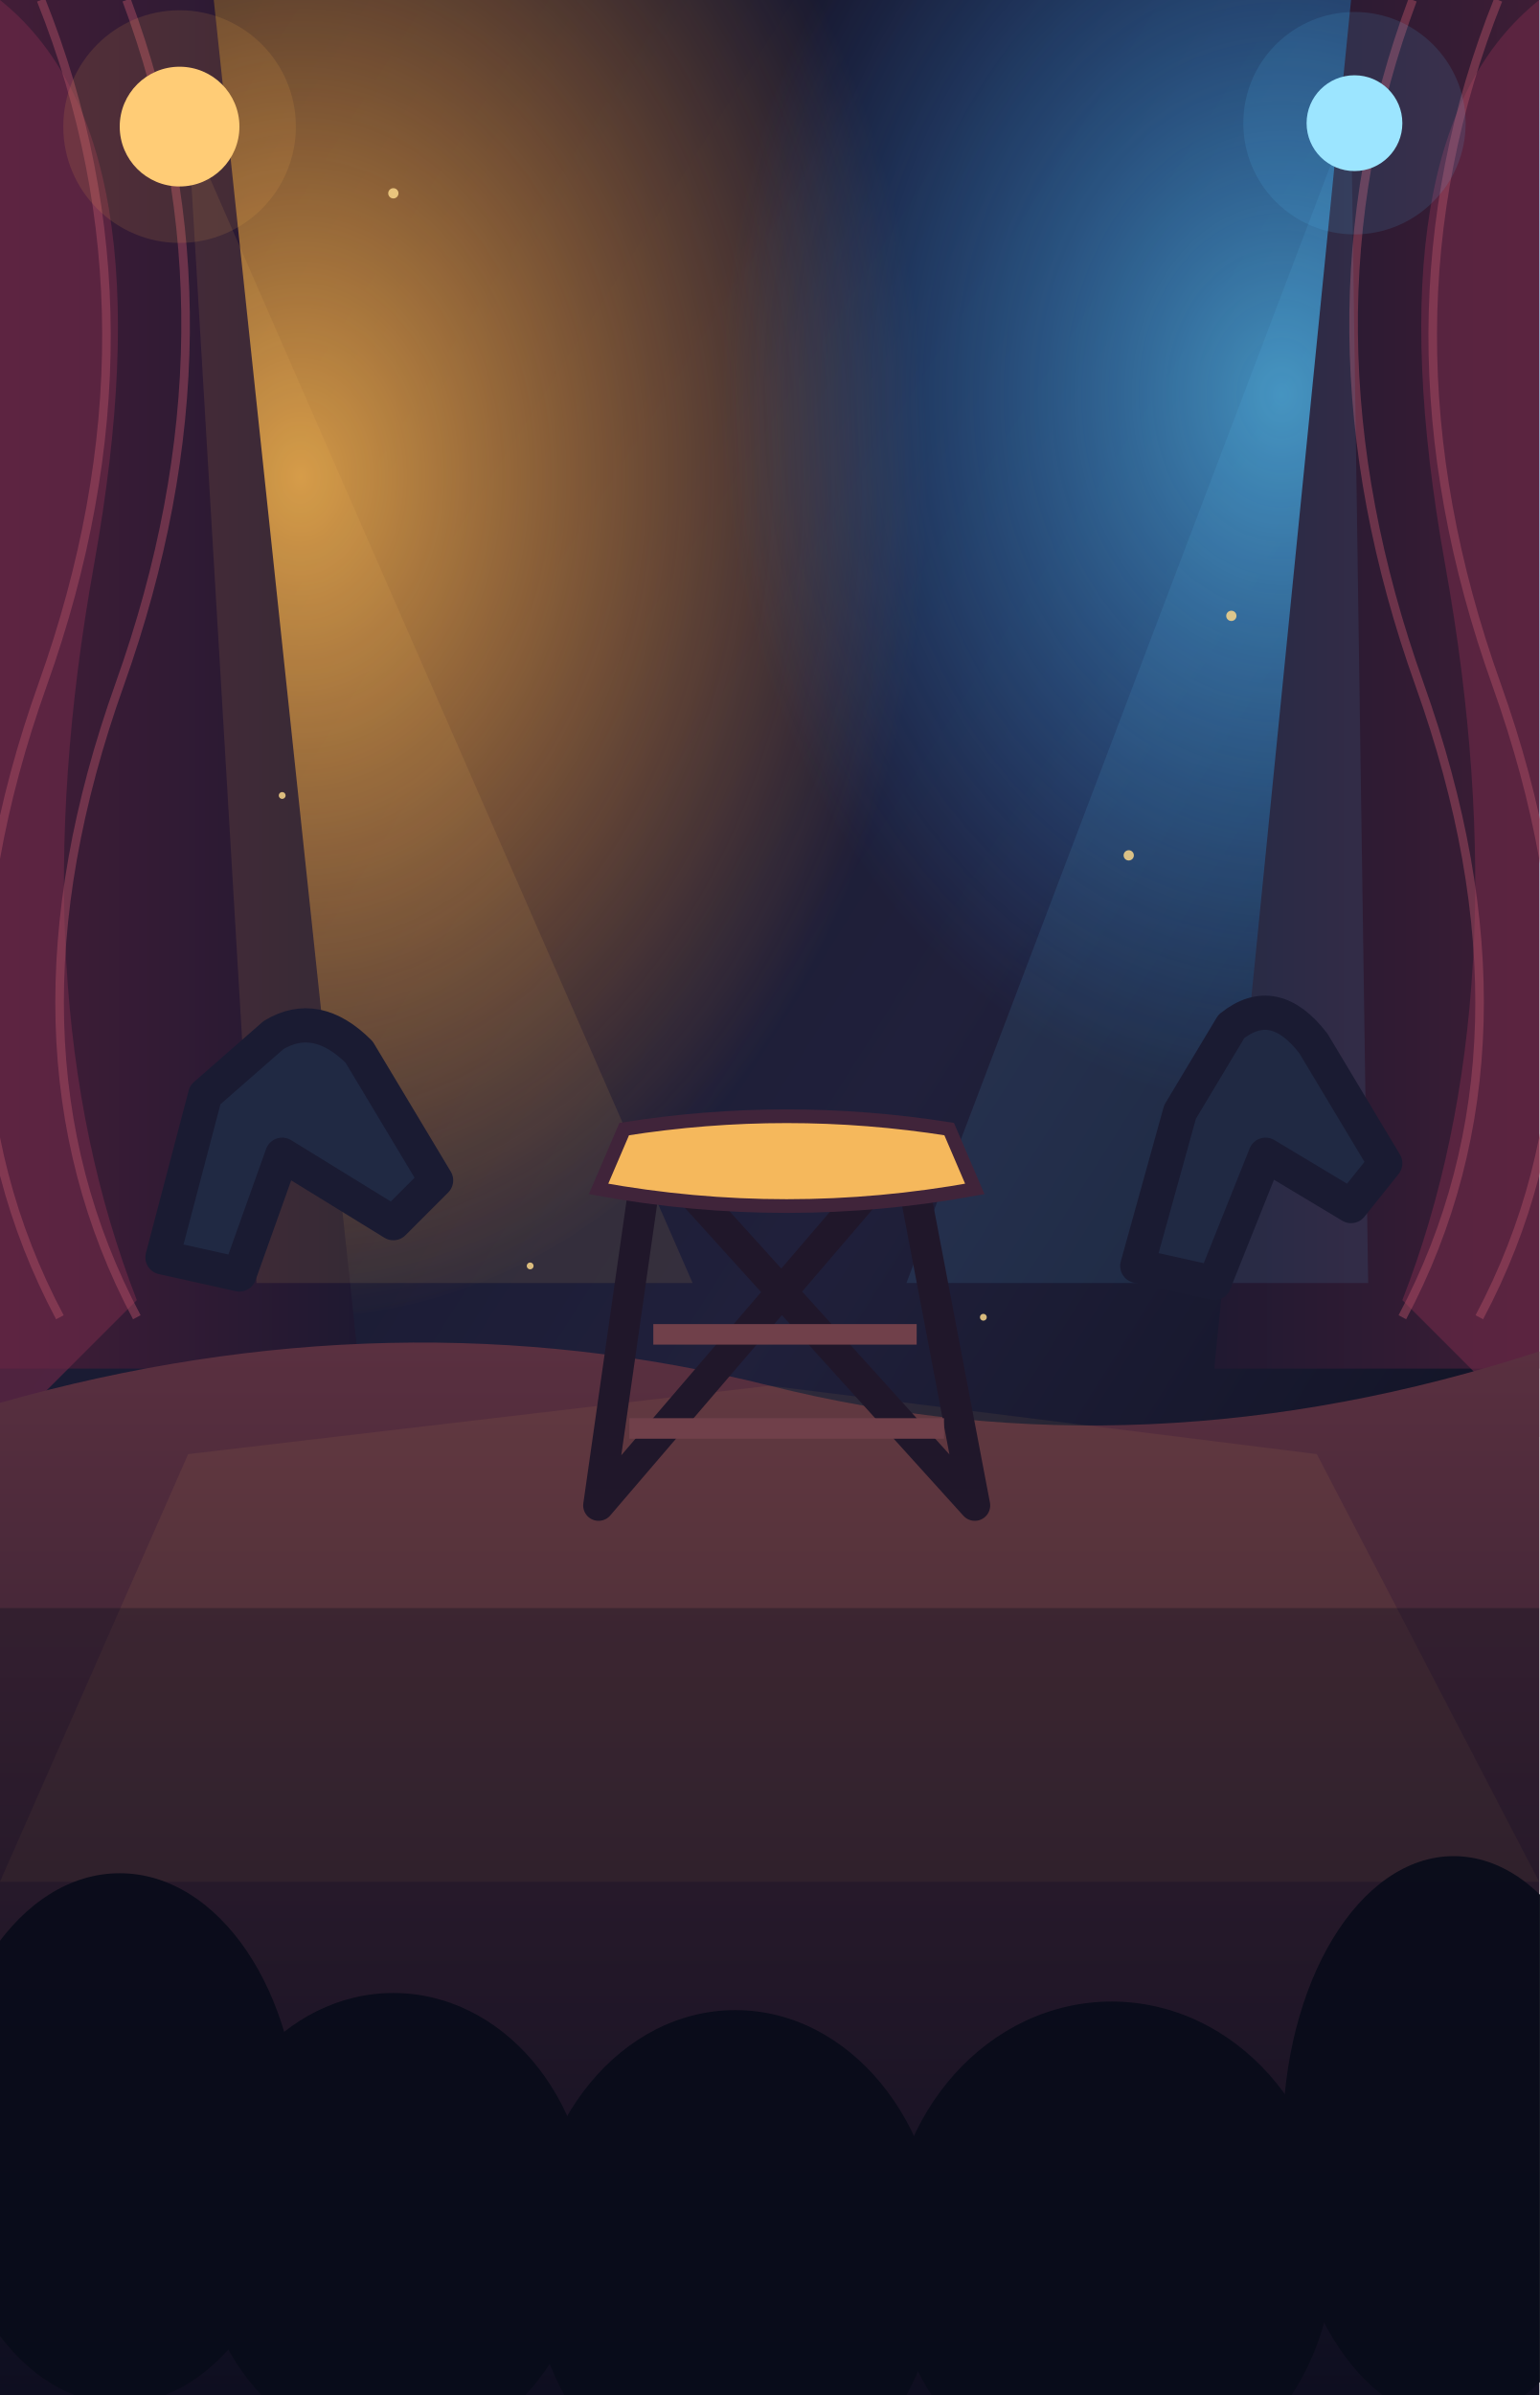
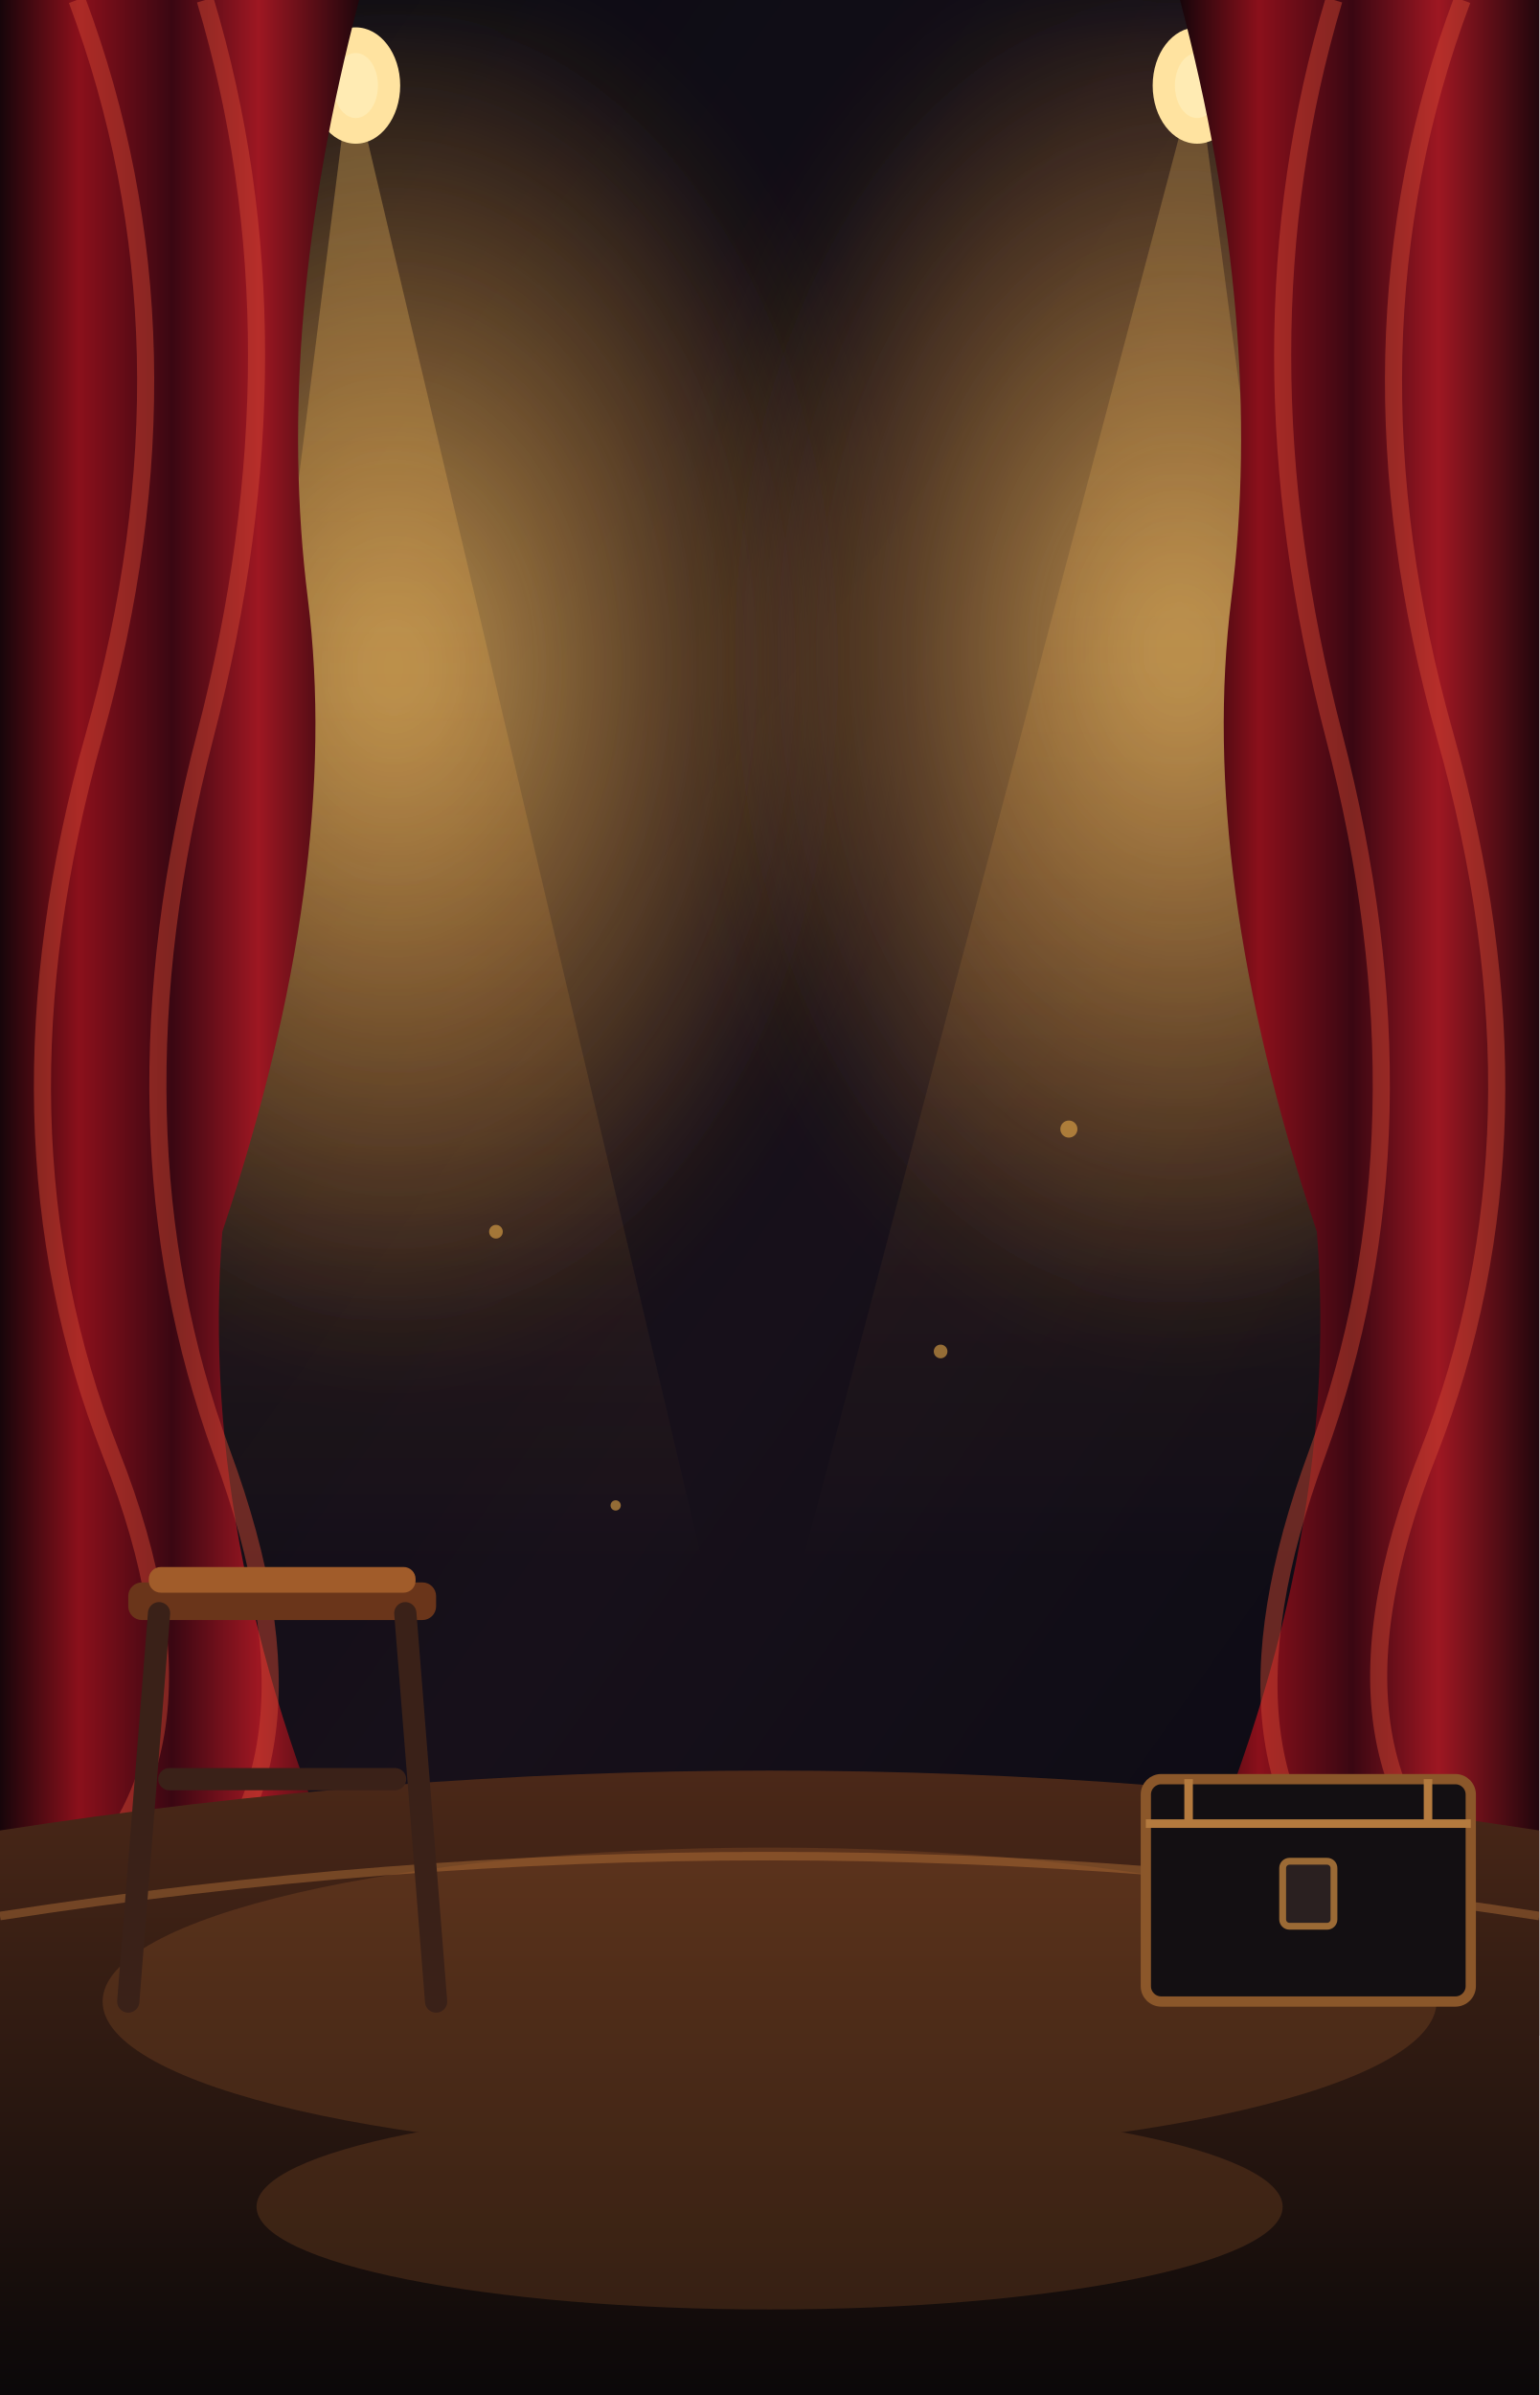
- <svg xmlns="http://www.w3.org/2000/svg" viewBox="0 0 900 1400" role="img" aria-label="Scène de théâtre aux projecteurs chauds et froids, tabourets et rideaux">
+ <svg xmlns="http://www.w3.org/2000/svg" viewBox="0 0 900 1400" preserveAspectRatio="xMidYMid slice">
  <defs>
-     <linearGradient id="bg" x1="0" y1="0" x2="1" y2="1">
-       <stop stop-color="#111327" />
-       <stop offset=".52" stop-color="#20203b" />
-       <stop offset="1" stop-color="#080b17" />
+     <linearGradient id="bg" x1="0" y1="0" x2="0.9" y2="1">
+       <stop stop-color="#090a12" />
+       <stop offset=".55" stop-color="#17101a" />
+       <stop offset="1" stop-color="#080912" />
    </linearGradient>
    <linearGradient id="curtain" x1="0" y1="0" x2="1" y2="0">
-       <stop stop-color="#421d37" />
-       <stop offset=".3" stop-color="#14172f" />
-       <stop offset=".7" stop-color="#14172f" />
-       <stop offset="1" stop-color="#3d1d35" />
+       <stop stop-color="#17050a" />
+       <stop offset=".22" stop-color="#8b101b" />
+       <stop offset=".48" stop-color="#3a0712" />
+       <stop offset=".72" stop-color="#9e1722" />
+       <stop offset="1" stop-color="#21060c" />
    </linearGradient>
-     <radialGradient id="amber">
-       <stop stop-color="#ffb84d" stop-opacity=".8" />
-       <stop offset="1" stop-color="#ff8d29" stop-opacity="0" />
-     </radialGradient>
-     <radialGradient id="blue">
-       <stop stop-color="#56caff" stop-opacity=".65" />
-       <stop offset="1" stop-color="#238dff" stop-opacity="0" />
+     <radialGradient id="goldGlow">
+       <stop stop-color="#ffca69" stop-opacity=".72" />
+       <stop offset="1" stop-color="#ff9e36" stop-opacity="0" />
    </radialGradient>
    <linearGradient id="floor" x1="0" y1="0" x2="0" y2="1">
-       <stop stop-color="#5a3040" />
-       <stop offset="1" stop-color="#100f22" />
+       <stop stop-color="#4b2818" />
+       <stop offset="1" stop-color="#0b0809" />
+     </linearGradient>
+     <filter id="blur">
+       <feGaussianBlur stdDeviation="26" />
+     </filter>
+     <linearGradient id="beam" x1="0" y1="0" x2="0" y2="1">
+       <stop stop-color="#ffca69" stop-opacity=".5" />
+       <stop offset="1" stop-color="#ff9e36" stop-opacity="0" />
    </linearGradient>
  </defs>
  <rect width="900" height="1400" fill="url(#bg)" />
-   <ellipse cx="175" cy="280" rx="370" ry="490" fill="url(#amber)" />
-   <ellipse cx="750" cy="230" rx="330" ry="420" fill="url(#blue)" />
-   <path d="M0 0H125L210 800H0ZM900 0H790L710 800H900Z" fill="url(#curtain)" />
-   <path d="M0 0Q100 80 55 330T80 760L0 840ZM900 0Q800 80 845 330T820 760L900 840Z" fill="#6b2846" opacity=".65" />
-   <g opacity=".5" stroke="#a84c62" stroke-width="5" fill="none">
-     <path d="M24 0Q100 190 25 400T35 770" />
-     <path d="M74 0Q145 190 70 400T80 770" />
-     <path d="M876 0Q800 190 875 400T865 770" />
-     <path d="M826 0Q755 190 830 400T820 770" />
+   <ellipse cx="230" cy="390" rx="280" ry="410" fill="url(#goldGlow)" filter="url(#blur)" />
+   <ellipse cx="690" cy="380" rx="280" ry="410" fill="url(#goldGlow)" filter="url(#blur)" />
+   <path d="M205 40 L410 910 L95 910Z" fill="url(#beam)" opacity=".65" />
+   <path d="M700 40 L815 910 L470 910Z" fill="url(#beam)" opacity=".5" />
+   <g fill="#ffe3a0">
+     <ellipse cx="208" cy="50" rx="26" ry="34" />
+     <ellipse cx="700" cy="50" rx="26" ry="34" />
  </g>
-   <path d="M110 75L405 750H150Z" fill="#ffbd5b" opacity=".10" />
-   <path d="M790 65L530 750H800Z" fill="#5cc9ff" opacity=".10" />
-   <circle cx="105" cy="74" r="35" fill="#ffcf7b" />
-   <circle cx="105" cy="74" r="68" fill="#ffb34d" opacity=".12" />
-   <circle cx="792" cy="72" r="28" fill="#a6eaff" />
-   <circle cx="792" cy="72" r="65" fill="#54c7ff" opacity=".12" />
-   <path d="M0 820Q230 755 450 810T900 790V1400H0Z" fill="url(#floor)" />
-   <path d="M110 850L450 810L770 850L900 1100H0Z" fill="#ffbc57" opacity=".07" />
-   <g stroke="#1a1b32" stroke-width="20" stroke-linejoin="round" fill="#202943">
-     <path d="M120 640L160 605Q185 590 210 615L255 690L230 715L165 675L140 745L95 735Z" />
-     <path d="M690 650L720 600Q745 580 768 610L810 680L790 705L740 675L710 750L665 740Z" />
+   <g fill="#fff0bd" opacity=".65">
+     <ellipse cx="208" cy="50" rx="13" ry="19" />
+     <ellipse cx="700" cy="50" rx="13" ry="19" />
  </g>
-   <g transform="translate(350 550)">
-     <path d="M30 120L0 330M180 120L220 330M30 120L220 330M180 120L0 330" stroke="#20172a" stroke-width="18" stroke-linecap="round" />
-     <path d="M15 110Q110 95 205 110L220 145Q110 165 0 145Z" fill="#f5b85c" stroke="#40243a" stroke-width="8" />
-     <path d="M32 230L186 230M18 285L202 285" stroke="#70404a" stroke-width="12" />
+   <path d="M0 0H210Q160 190 180 350T130 720Q115 910 210 1120L0 1190Z" fill="url(#curtain)" />
+   <path d="M900 0H690Q740 190 720 350T770 720Q785 910 690 1120L900 1190Z" fill="url(#curtain)" />
+   <g fill="none" stroke="#d64a35" stroke-opacity=".45" stroke-width="10">
+     <path d="M45 0Q120 200 55 430T65 850T20 1120" />
+     <path d="M120 0Q180 200 120 430T130 850T95 1120" />
+     <path d="M855 0Q780 200 845 430T835 850T880 1120" />
+     <path d="M780 0Q720 200 780 430T770 850T805 1120" />
  </g>
-   <g fill="#080b18" opacity=".92">
-     <ellipse cx="70" cy="1250" rx="105" ry="155" />
-     <ellipse cx="230" cy="1300" rx="115" ry="135" />
-     <ellipse cx="430" cy="1320" rx="120" ry="145" />
-     <ellipse cx="650" cy="1315" rx="130" ry="145" />
-     <ellipse cx="850" cy="1250" rx="100" ry="165" />
+   <path d="M0 1070Q450 1000 900 1070V1400H0Z" fill="url(#floor)" />
+   <path d="M0 1120Q450 1050 900 1120" fill="none" stroke="#d68b44" stroke-opacity=".35" stroke-width="5" />
+   <g opacity=".2" fill="#bd6c32">
+     <ellipse cx="450" cy="1170" rx="390" ry="90" />
+     <ellipse cx="450" cy="1290" rx="300" ry="60" />
  </g>
-   <g fill="#f9d68a" opacity=".85">
-     <circle cx="230" cy="113" r="3" />
-     <circle cx="720" cy="360" r="3" />
-     <circle cx="165" cy="465" r="2" />
-     <circle cx="660" cy="500" r="3" />
-     <circle cx="310" cy="740" r="2" />
-     <circle cx="575" cy="770" r="2" />
+   <g transform="translate(75 925)">
+     <rect x="0" y="0" width="180" height="22" rx="8" fill="#6a351a" />
+     <rect x="12" y="-9" width="156" height="15" rx="7" fill="#a15c2a" />
+     <path d="M18 18L0 245M162 18L180 245M24 115H156" fill="none" stroke="#3a2118" stroke-width="13" stroke-linecap="round" />
  </g>
-   <rect y="940" width="900" height="460" fill="#0a0d1c" opacity=".32" />
+   <g transform="translate(670 1040)">
+     <rect x="0" y="0" width="190" height="130" rx="9" fill="#130f12" stroke="#8b572a" stroke-width="6" />
+     <path d="M0 26H190M25 0V26M165 0V26" stroke="#b47a3e" stroke-width="5" />
+     <rect x="80" y="48" width="30" height="38" rx="4" fill="#2a2020" stroke="#9b6a35" stroke-width="4" />
+   </g>
+   <g fill="#f8b64d" opacity=".55">
+     <circle cx="290" cy="720" r="4" />
+     <circle cx="625" cy="660" r="5" />
+     <circle cx="360" cy="880" r="3" />
+     <circle cx="550" cy="790" r="4" />
+   </g>
</svg>
